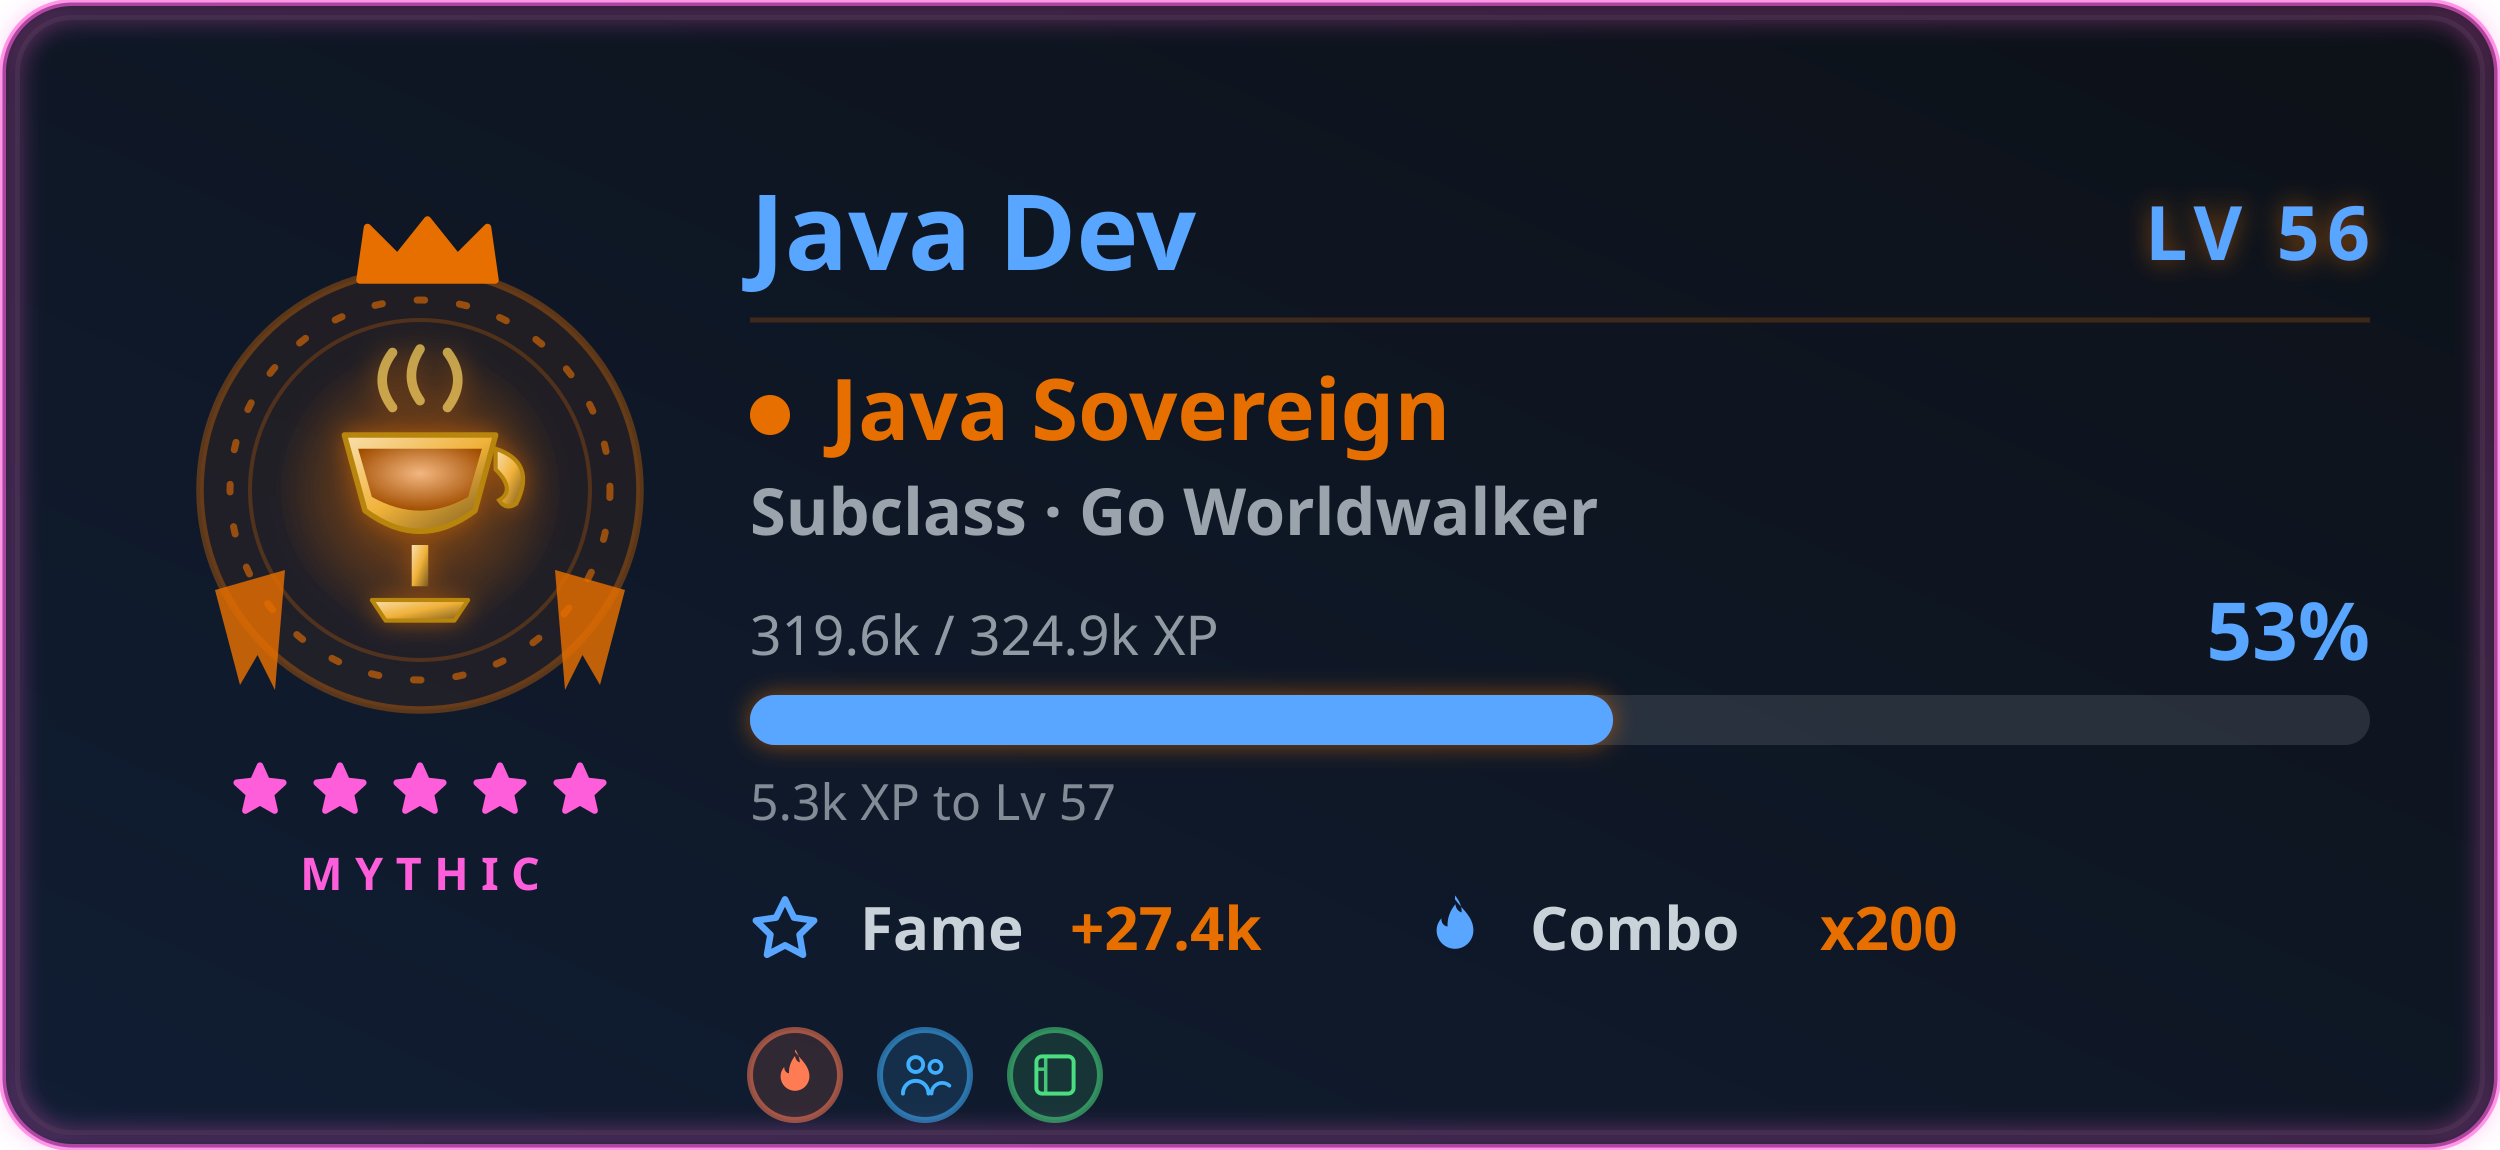
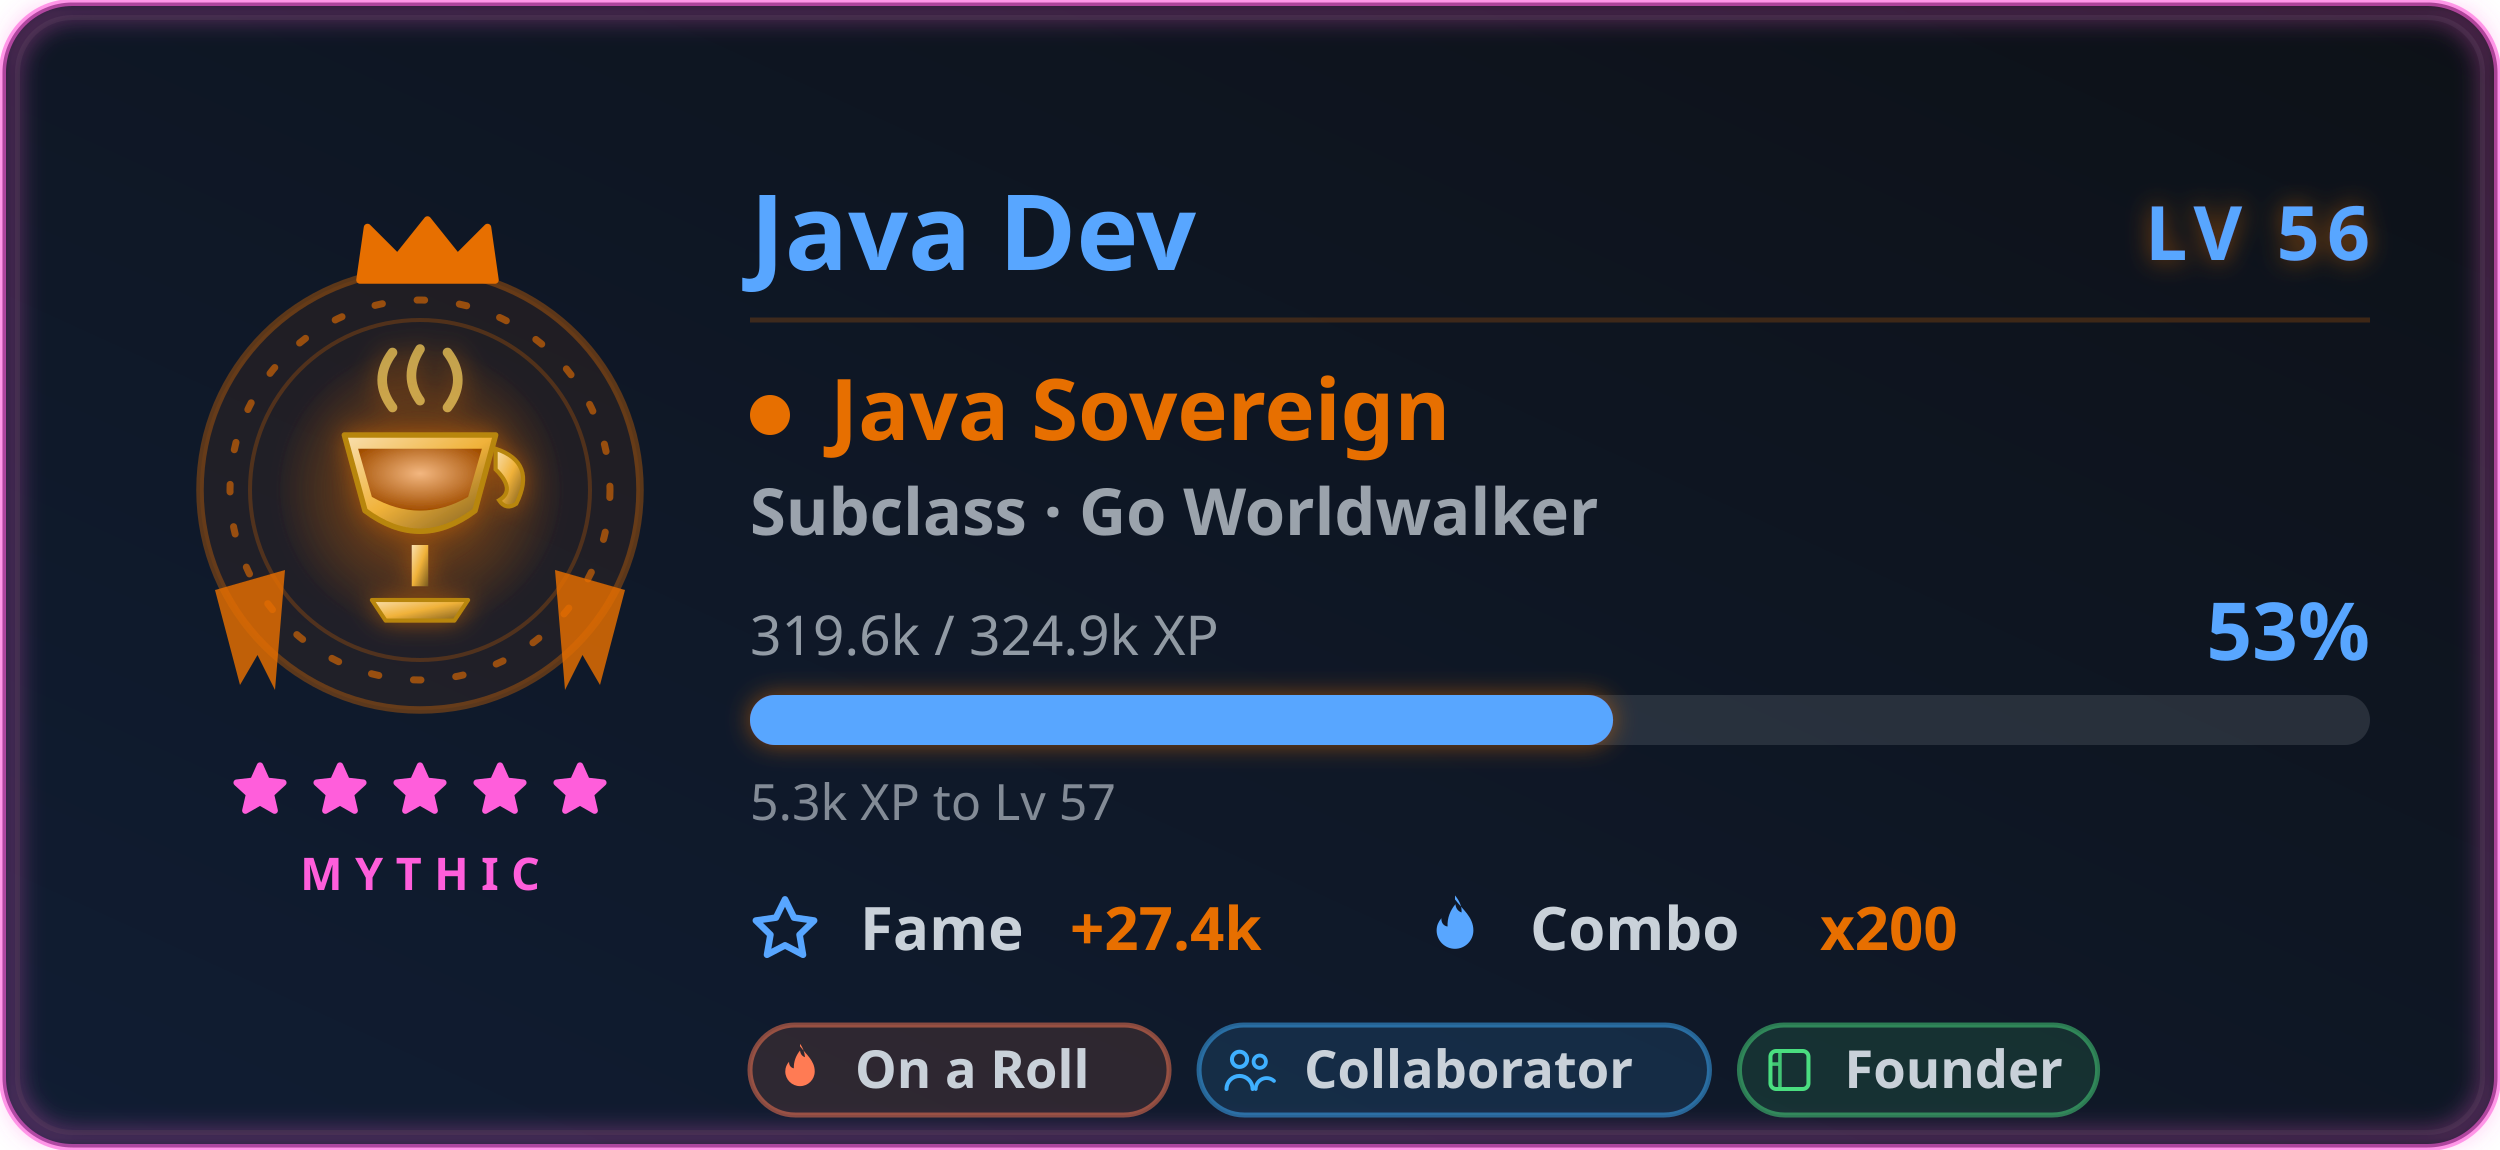
<svg xmlns="http://www.w3.org/2000/svg" width="500" height="230" viewBox="0 0 500 230" role="img" aria-labelledby="card-title-a11y card-desc-a11y">
  <style>
text { font-family: 'Segoe UI', Ubuntu, 'Helvetica Neue', sans-serif; }
.title { font-size: 18px; font-weight: 600; fill: #58a6ff; }
.title-icon { fill: #58a6ff; }
.icon { fill: #58a6ff; }


.gl-name { font-size: 21px; font-weight: 700; fill: #58a6ff; }
.gl-lvl { font-size: 15px; font-weight: 800; letter-spacing: 1.5px; fill: #58a6ff; }
.gl-class { font-size: 17px; font-weight: 700; fill: #e76f00; }
.gl-sub { font-size: 13px; font-weight: 600; fill: #c9d1d9; opacity: 0.75; }
.gl-meta { font-size: 11px; fill: #c9d1d9; opacity: 0.7; }
.gl-pct { font-size: 16px; font-weight: 800; fill: #58a6ff; }
.gl-chip-label { font-size: 12px; font-weight: 600; fill: #c9d1d9; }
.gl-chip-value { font-size: 12px; font-weight: 800; fill: #e76f00; }
.gl-hint { font-size: 10px; fill: #c9d1d9; opacity: 0.62; }
+ .gl-badge-label { font-size: 10.5px; font-weight: 600; }
.gl-rarity { font-size: 9px; font-weight: 700; letter-spacing: 2.5px; fill: #ff5edb; }

</style>
  <defs>
    <linearGradient id="card-bg" x1="0" y1="0" x2="1" y2="1" gradientTransform="rotate(90, 0.5, 0.5)">
      <stop offset="0.0%" stop-color="#0d1117" />
      <stop offset="100.0%" stop-color="#101d33" />
    </linearGradient>
    <filter id="card-glow" x="-50%" y="-50%" width="200%" height="200%">
      <feGaussianBlur in="SourceGraphic" stdDeviation="3" result="blur" />
      <feFlood flood-color="#58a6ff" flood-opacity="0.55" result="tint" />
      <feComposite in="tint" in2="blur" operator="in" result="softGlow" />
      <feMerge>
        <feMergeNode in="softGlow" />
        <feMergeNode in="SourceGraphic" />
      </feMerge>
    </filter>
    <filter id="gl-glow" x="-60%" y="-60%" width="220%" height="220%">
      <feGaussianBlur in="SourceGraphic" stdDeviation="2.4" result="b" />
      <feFlood flood-color="#e76f00" flood-opacity="0.55" result="t" />
      <feComposite in="t" in2="b" operator="in" result="g" />
      <feMerge>
        <feMergeNode in="g" />
        <feMergeNode in="SourceGraphic" />
      </feMerge>
    </filter>
    <filter id="gl-rarity" x="-20%" y="-20%" width="140%" height="140%">
      <feGaussianBlur stdDeviation="2.4" />
    </filter>
  </defs>
  <rect x="0.5" y="0.5" width="499" height="229" rx="14" fill="url(#card-bg)" stroke="#ff5edb" stroke-width="1.4" stroke-opacity="0.6" />
  <rect x="3.5" y="3.5" width="493" height="223" rx="11" fill="none" stroke="#30363d" stroke-opacity="0.4" />
  <rect x="2" y="2" width="496" height="226" rx="13" fill="none" stroke="#ff5edb" stroke-width="3.5" stroke-opacity="0.4" filter="url(#gl-rarity)" />
  <g class="fade">
    <g class="">
      <g class="flourish">
        <g transform="translate(84,0)">
          <g transform="translate(0,98)" fill="#e76f00" opacity="0.82">
            <path d="M27 16 L41 20 L36 39 L32.5 33 L29 40 Z" />
          </g>
        </g>
        <g transform="translate(84,0) scale(-1,1)">
          <g transform="translate(0,98)" fill="#e76f00" opacity="0.82">
            <path d="M27 16 L41 20 L36 39 L32.5 33 L29 40 Z" />
          </g>
        </g>
      </g>
      <circle cx="84" cy="98" r="44" fill="#e76f00" fill-opacity="0.08" stroke="#e76f00" stroke-opacity="0.35" stroke-width="1.5" />
      <g class="">
        <circle cx="84" cy="98" r="38" fill="none" stroke="#e76f00" stroke-opacity="0.6" stroke-width="1.4" stroke-dasharray="1.5 7" stroke-linecap="round" />
        <circle cx="84" cy="98" r="34" fill="none" stroke="#e76f00" stroke-opacity="0.25" stroke-width="0.8" />
      </g>
      <g class="" filter="url(#gl-glow)">
        <svg class="" x="51" y="65" width="66" height="66" viewBox="0 0 48 48" aria-hidden="true">
          <defs>
            <radialGradient id="jvHalo" cx="0.5" cy="0.5" r="0.5">
              <stop offset="0" stop-color="#e76f00" stop-opacity="0.42" />
              <stop offset="1" stop-color="#e76f00" stop-opacity="0" />
            </radialGradient>
            <linearGradient id="jvGold" x1="0" y1="0" x2="1" y2="1">
              <stop offset="0" stop-color="#f9e0b0" />
              <stop offset="0.5" stop-color="#f0b23a" />
              <stop offset="1" stop-color="#78591d" />
            </linearGradient>
            <radialGradient id="jvBrew" cx="0.5" cy="0.4" r="0.6">
              <stop offset="0" stop-color="#f3b780" />
              <stop offset="1" stop-color="#a24e00" />
            </radialGradient>
          </defs>
          <circle cx="24" cy="24" r="21" fill="url(#jvHalo)" />
          <g stroke="#e6bf55" stroke-width="1.4" stroke-linecap="round" fill="none" opacity="0.8">
            <path d="M20 12 Q17 8 20 4 M28 12 Q31 8 28 4 M24 11 Q21.5 7.5 24 3.5" />
          </g>
          <path d="M13 16 H35 L32 27 Q24 33 16 27 Z" fill="url(#jvGold)" stroke="#b8860b" stroke-width="0.8" stroke-linejoin="round" />
          <path d="M15 18 H33 L31 25 Q24 29 17 25 Z" fill="url(#jvBrew)" />
          <path d="M35 18 Q41 20 38 26 Q36.5 27 35.5 25.5 Q38 24 35 21 Z" fill="url(#jvGold)" stroke="#b8860b" stroke-width="0.6" />
          <rect x="22.8" y="32" width="2.4" height="6" fill="url(#jvGold)" />
          <path d="M17 40 H31 L29 43 H19 Z" fill="url(#jvGold)" stroke="#b8860b" stroke-width="0.6" stroke-linejoin="round" />
        </svg>
      </g>
      <g transform="translate(69, 42.5) scale(1.5)">
        <path d="M2 9 L3 2 L7 6 L11 1 L15 6 L19 2 L20 9 Z" fill="#e76f00" stroke="#e76f00" stroke-width="1" stroke-linejoin="round" />
      </g>
    </g>
    <g>
      <g class="" transform="translate(45.5, 151.5) scale(0.5416667)" fill="#ff5edb" stroke="#ff5edb" stroke-width="2.4" stroke-linejoin="round" stroke-linecap="round" opacity="1">
        <path d="M12 3 L14.5 8.6 L20.6 9.3 L16 13.5 L17.4 19.6 L12 16.5 L6.6 19.6 L8 13.5 L3.4 9.3 L9.5 8.6 Z" />
      </g>
      <g class="" transform="translate(61.5, 151.5) scale(0.5416667)" fill="#ff5edb" stroke="#ff5edb" stroke-width="2.4" stroke-linejoin="round" stroke-linecap="round" opacity="1">
        <path d="M12 3 L14.5 8.6 L20.6 9.3 L16 13.5 L17.4 19.6 L12 16.5 L6.6 19.6 L8 13.5 L3.4 9.3 L9.5 8.6 Z" />
      </g>
      <g class="" transform="translate(77.5, 151.5) scale(0.5416667)" fill="#ff5edb" stroke="#ff5edb" stroke-width="2.4" stroke-linejoin="round" stroke-linecap="round" opacity="1">
        <path d="M12 3 L14.5 8.6 L20.6 9.3 L16 13.5 L17.4 19.6 L12 16.5 L6.6 19.6 L8 13.5 L3.4 9.3 L9.5 8.6 Z" />
      </g>
      <g class="" transform="translate(93.5, 151.5) scale(0.5416667)" fill="#ff5edb" stroke="#ff5edb" stroke-width="2.4" stroke-linejoin="round" stroke-linecap="round" opacity="1">
        <path d="M12 3 L14.5 8.6 L20.6 9.3 L16 13.5 L17.4 19.6 L12 16.5 L6.6 19.6 L8 13.5 L3.4 9.3 L9.5 8.6 Z" />
      </g>
      <g class="" transform="translate(109.5, 151.5) scale(0.5416667)" fill="#ff5edb" stroke="#ff5edb" stroke-width="2.4" stroke-linejoin="round" stroke-linecap="round" opacity="1">
        <path d="M12 3 L14.5 8.6 L20.6 9.3 L16 13.5 L17.4 19.6 L12 16.5 L6.6 19.6 L8 13.5 L3.4 9.3 L9.5 8.6 Z" />
      </g>
    </g>
    <text class="gl-rarity" x="84" y="178" text-anchor="middle">MYTHIC</text>
  </g>
  <g class="fade" style="animation-delay:.15s">
    <text class="gl-name" x="150" y="54">Java Dev</text>
    <text class="gl-lvl glow-pulse" x="474" y="52" text-anchor="end" filter="url(#gl-glow)">LV 56</text>
    <line x1="150" y1="64" x2="474" y2="64" stroke="#e76f00" stroke-opacity="0.22" stroke-width="1" />
    <circle cx="154" cy="83" r="4" fill="#e76f00" />
    <text class="gl-class" x="166" y="88">Java Sovereign</text>
    <text class="gl-sub" x="150" y="107">Subclass · Go Worldwalker</text>
    <text class="gl-meta" x="150" y="131">319.6k / 324.9k XP</text>
    <text class="gl-pct " x="474" y="132" text-anchor="end">53%</text>
    <rect x="150" y="139" width="324" height="10" rx="5" fill="#c9d1d9" fill-opacity="0.14" />
    <rect class="xp-fill " x="150" y="139" width="172.609" height="10" rx="5" fill="#58a6ff" filter="url(#gl-glow)" />
    <text class="gl-hint" x="150" y="164">5.3k XP to Lv 57</text>
    <g transform="translate(150, 190)">
      <svg class="icon" x="0" y="-11" width="14" height="14" viewBox="0 0 16 16" aria-hidden="true">
        <path fill-rule="evenodd" d="M8 .25a.75.75 0 0 1 .673.418l1.882 3.815 4.21.612a.75.75 0 0 1 .416 1.279l-3.046 2.97.719 4.192a.75.75 0 0 1-1.088.791L8 12.347l-3.766 1.98a.75.75 0 0 1-1.088-.79l.72-4.194L.818 6.374a.75.75 0 0 1 .416-1.28l4.21-.611L7.327.668A.75.75 0 0 1 8 .25zm0 2.445L6.615 5.5a.75.75 0 0 1-.564.41l-3.097.45 2.24 2.184a.75.75 0 0 1 .216.664l-.528 3.084 2.769-1.456a.75.75 0 0 1 .698 0l2.77 1.456-.53-3.084a.75.75 0 0 1 .216-.664l2.24-2.183-3.096-.45a.75.75 0 0 1-.564-.41L8 2.694v.001z" />
      </svg>
      <text class="gl-chip-label" x="22" y="0">Fame</text>
      <text class="gl-chip-value" x="64" y="0">+27.4k</text>
    </g>
    <g transform="translate(284, 190)">
      <svg class="icon" x="0" y="-11" width="14" height="14" viewBox="0 0 16 16" aria-hidden="true">
        <path fill-rule="evenodd" d="M8 1c1.7 2.3 4.2 4 4.2 7.1a4.2 4.2 0 0 1-8.4 0c0-1.1.4-2 1.1-2.8-.1 1 .5 1.8 1.4 1.9-.1-1.9.6-3.7 1.8-5.1.1 1 .6 1.6 1.4 1.9.1-1.4-.5-2.7-1.5-3.9z" />
      </svg>
      <text class="gl-chip-label" x="22" y="0">Combo</text>
      <text class="gl-chip-value" x="80" y="0">x200</text>
    </g>
  </g>
  <g class="fade" style="animation-delay:.2s">
-     <g transform="translate(159, 215)">
-       <g transform="translate(0, 0)">
-         <circle r="9" fill="#ff7b54" fill-opacity="0.14" stroke="#ff7b54" stroke-opacity="0.55" stroke-width="1.2" />
-         <g transform="translate(-5.58, -5.58) scale(0.465)">
-           <path d="M12 2c2.5 3.4 6.2 6 6.2 10.6a6.2 6.2 0 0 1-12.4 0c0-1.6.6-3 1.6-4.1-.1 1.5.8 2.6 2 2.8-.1-2.8.9-5.4 2.6-7.5.2 1.5.9 2.4 2.1 2.8-.2-2-.8-4-2.1-5.6Z" fill="#ff7b54" />
-         </g>
+     <g>
+       <rect x="150" y="205" width="83.81" height="18" rx="9" fill="#ff7b54" fill-opacity="0.13" stroke="#ff7b54" stroke-opacity="0.5" stroke-width="1" />
+       <g transform="translate(154.3, 208.3) scale(0.475)">
+         <path d="M12 2c2.5 3.4 6.2 6 6.2 10.6a6.2 6.2 0 0 1-12.4 0c0-1.6.6-3 1.6-4.1-.1 1.5.8 2.6 2 2.8-.1-2.8.9-5.4 2.6-7.5.2 1.5.9 2.4 2.1 2.8-.2-2-.8-4-2.1-5.6Z" fill="#ff7b54" />
      </g>
-       <g transform="translate(26, 0)">
-         <circle r="9" fill="#3fb0ff" fill-opacity="0.14" stroke="#3fb0ff" stroke-opacity="0.55" stroke-width="1.2" />
-         <g transform="translate(-5.58, -5.58) scale(0.465)">
-           <circle cx="8" cy="7.5" r="3.2" fill="none" stroke="#3fb0ff" stroke-width="1.7" />
-           <path d="M2.5 20a5.5 5.5 0 0 1 11 0" fill="none" stroke="#3fb0ff" stroke-width="1.7" stroke-linecap="round" />
-           <circle cx="16.5" cy="8.5" r="2.6" fill="none" stroke="#3fb0ff" stroke-width="1.6" />
-           <path d="M14.8 20a4.6 4.6 0 0 1 7.7-3.4" fill="none" stroke="#3fb0ff" stroke-width="1.6" stroke-linecap="round" />
-         </g>
+       <text class="gl-badge-label" x="171" y="217.6" fill="#c9d1d9">On a Roll</text>
+     </g>
+     <g>
+       <rect x="239.81" y="205" width="102.08" height="18" rx="9" fill="#3fb0ff" fill-opacity="0.13" stroke="#3fb0ff" stroke-opacity="0.5" stroke-width="1" />
+       <g transform="translate(244.11, 208.3) scale(0.475)">
+         <circle cx="8" cy="7.5" r="3.2" fill="none" stroke="#3fb0ff" stroke-width="1.7" />
+         <path d="M2.5 20a5.5 5.5 0 0 1 11 0" fill="none" stroke="#3fb0ff" stroke-width="1.7" stroke-linecap="round" />
+         <circle cx="16.5" cy="8.5" r="2.6" fill="none" stroke="#3fb0ff" stroke-width="1.6" />
+         <path d="M14.8 20a4.6 4.6 0 0 1 7.7-3.4" fill="none" stroke="#3fb0ff" stroke-width="1.6" stroke-linecap="round" />
      </g>
-       <g transform="translate(52, 0)">
-         <circle r="9" fill="#4ade80" fill-opacity="0.14" stroke="#4ade80" stroke-opacity="0.55" stroke-width="1.2" />
-         <g transform="translate(-5.58, -5.58) scale(0.465)">
-           <rect x="4" y="4" width="16" height="16" rx="2.4" fill="none" stroke="#4ade80" stroke-width="1.7" />
-           <path d="M8 4v16 M4 9.5h4" fill="none" stroke="#4ade80" stroke-width="1.5" opacity="0.85" />
-         </g>
+       <text class="gl-badge-label" x="260.81" y="217.6" fill="#c9d1d9">Collaborator</text>
+     </g>
+     <g>
+       <rect x="347.89" y="205" width="71.63" height="18" rx="9" fill="#4ade80" fill-opacity="0.13" stroke="#4ade80" stroke-opacity="0.5" stroke-width="1" />
+       <g transform="translate(352.19, 208.3) scale(0.475)">
+         <rect x="4" y="4" width="16" height="16" rx="2.4" fill="none" stroke="#4ade80" stroke-width="1.7" />
+         <path d="M8 4v16 M4 9.5h4" fill="none" stroke="#4ade80" stroke-width="1.5" opacity="0.85" />
      </g>
+       <text class="gl-badge-label" x="368.89" y="217.6" fill="#c9d1d9">Founder</text>
    </g>
  </g>
</svg>
